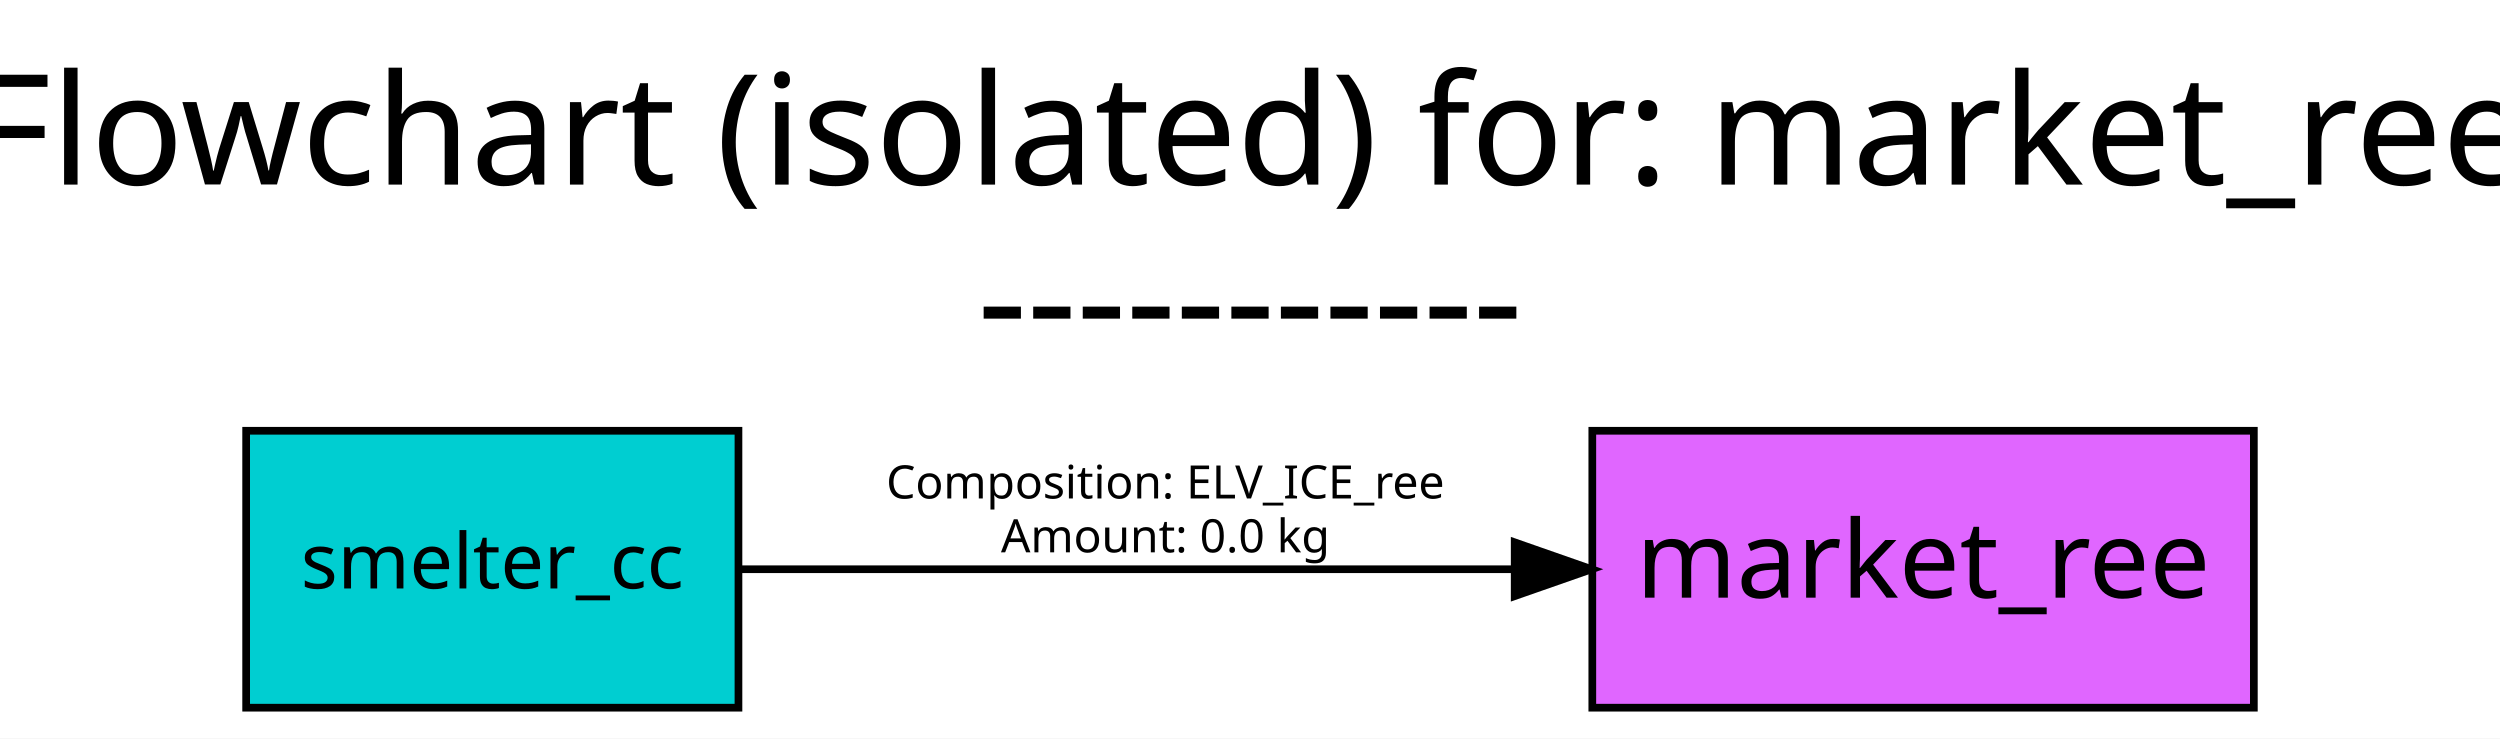
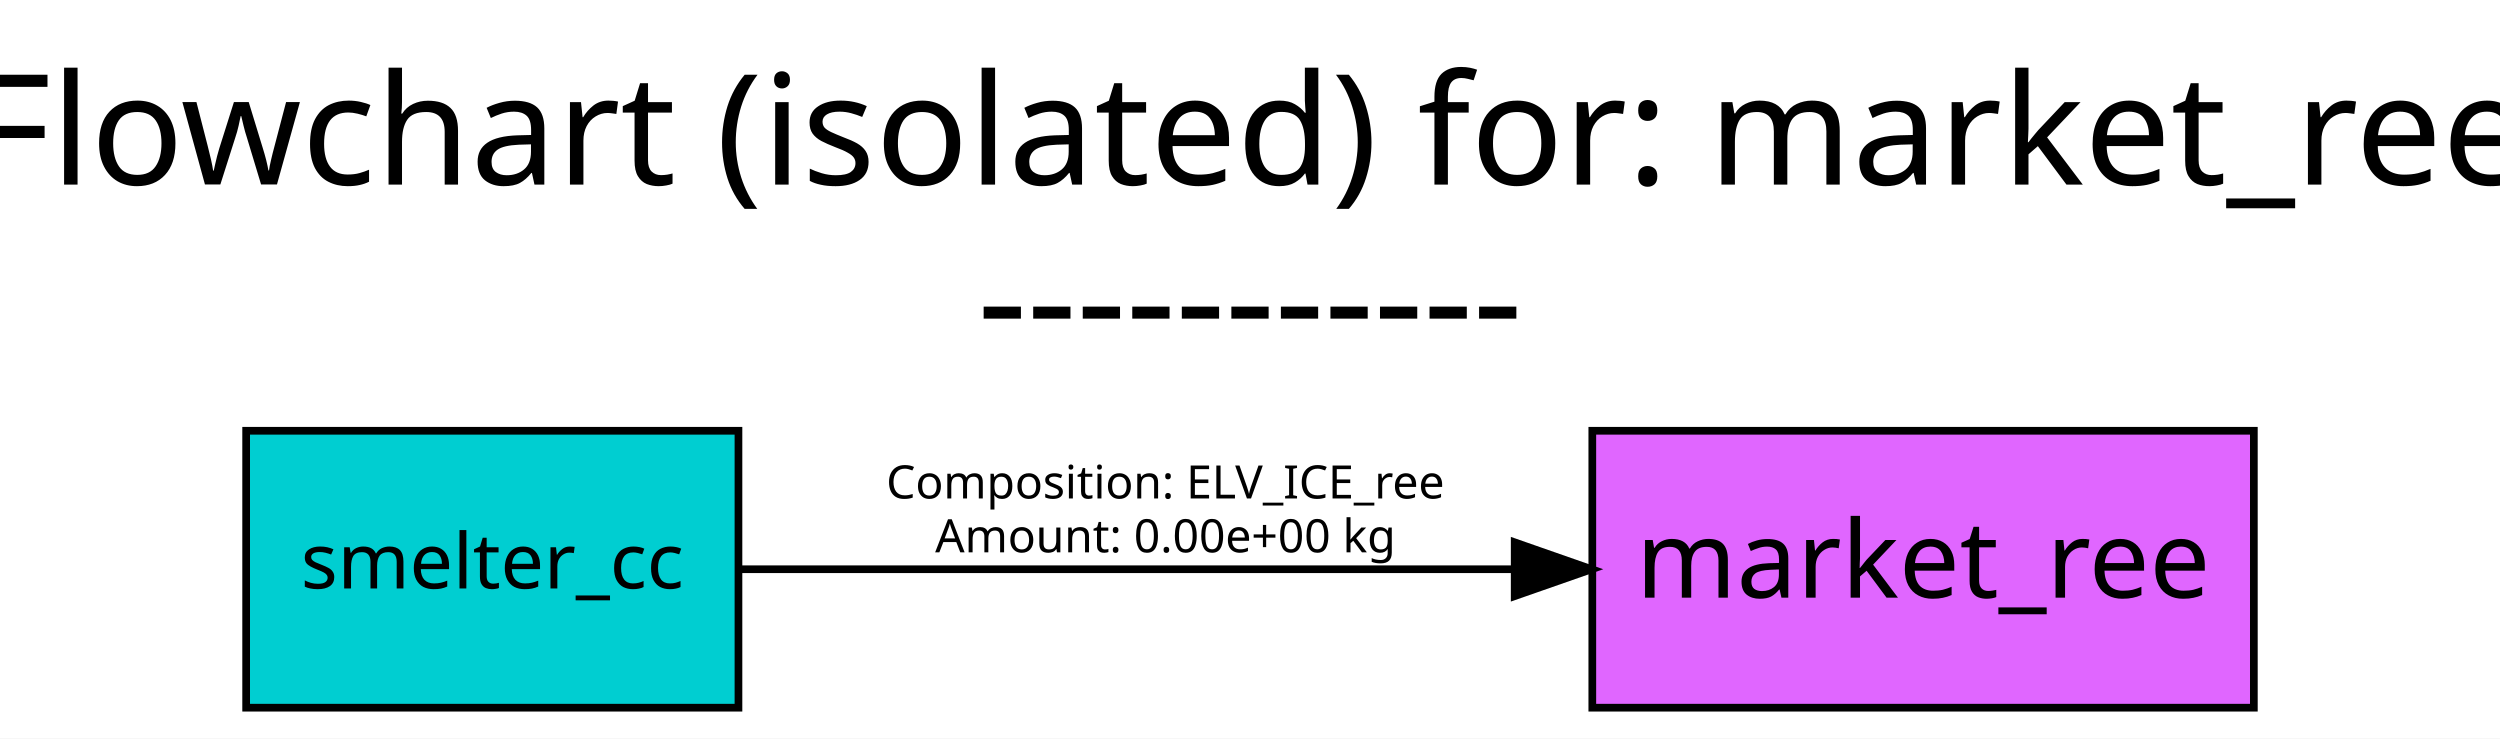
<svg xmlns="http://www.w3.org/2000/svg" width="325pt" height="96pt" viewBox="0.00 0.00 325.00 96.00">
  <g id="graph0" class="graph" transform="scale(1 1) rotate(0) translate(4 92)">
    <polygon fill="white" stroke="transparent" points="-4,4 -4,-92 321,-92 321,4 -4,4" />
    <text text-anchor="middle" x="158.5" y="-68" font-family="Cabin" font-size="20.00">Flowchart (isolated) for: market_ree</text>
    <text text-anchor="middle" x="158.5" y="-46" font-family="Cabin" font-size="20.00">-----------</text>
    <g id="node1" class="node">
      <polygon fill="#e066ff" stroke="black" points="289,-36 203,-36 203,0 289,0 289,-36" />
      <text text-anchor="middle" x="246" y="-14.3" font-family="Cabin" font-size="14.00">market_ree</text>
    </g>
    <g id="node2" class="node">
      <polygon fill="darkturquoise" stroke="black" points="92,-36 28,-36 28,0 92,0 92,-36" />
      <text text-anchor="middle" x="60" y="-15.5" font-family="Cabin" font-size="10.00">smelter_cc</text>
    </g>
    <g id="edge1" class="edge">
      <path fill="none" stroke="black" d="M92.21,-18C119.69,-18 160.26,-18 192.69,-18" />
      <polygon fill="black" stroke="black" points="192.91,-21.5 202.91,-18 192.91,-14.5 192.91,-21.5" />
      <text text-anchor="middle" x="147.5" y="-27.2" font-family="Cabin" font-size="6.00">Composition: ELV_ICE_ree</text>
-       <text text-anchor="middle" x="147.5" y="-20.2" font-family="Cabin" font-size="6.00">Amount: 0.0 kg</text>
+       <text text-anchor="middle" x="147.5" y="-20.2" font-family="Cabin" font-size="6.00">Amount: 0.00e+00 kg</text>
    </g>
  </g>
</svg>
